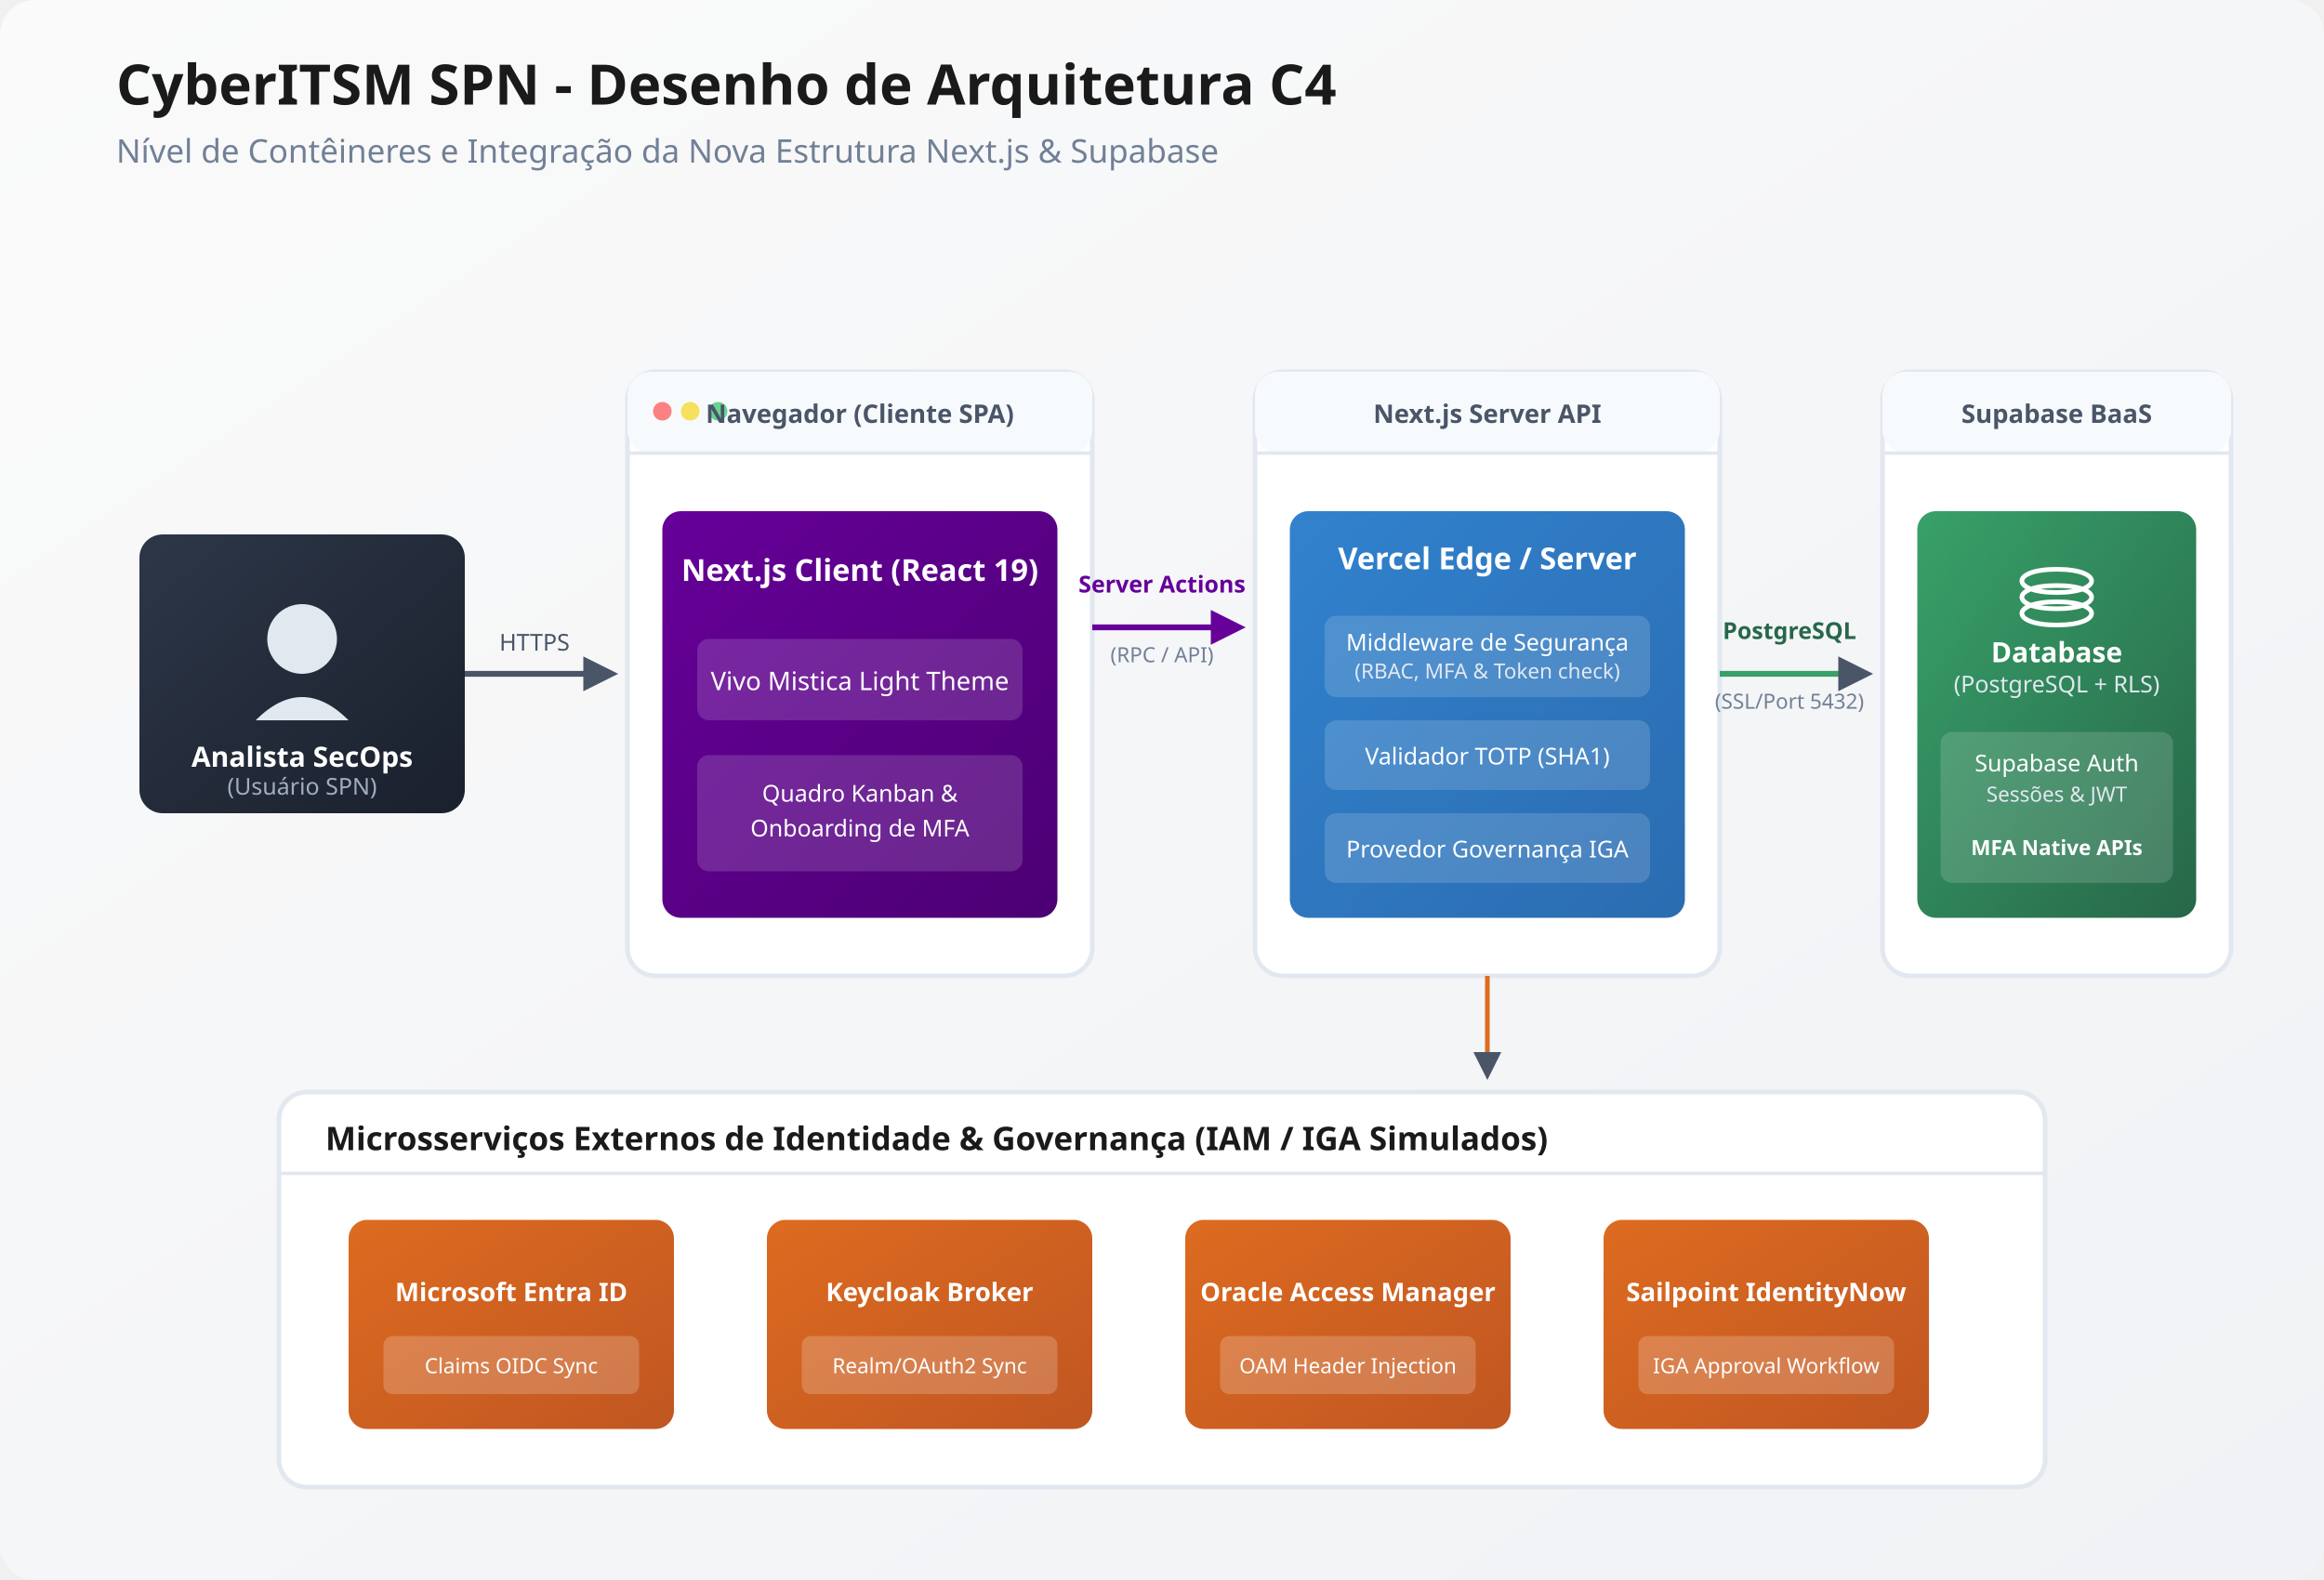
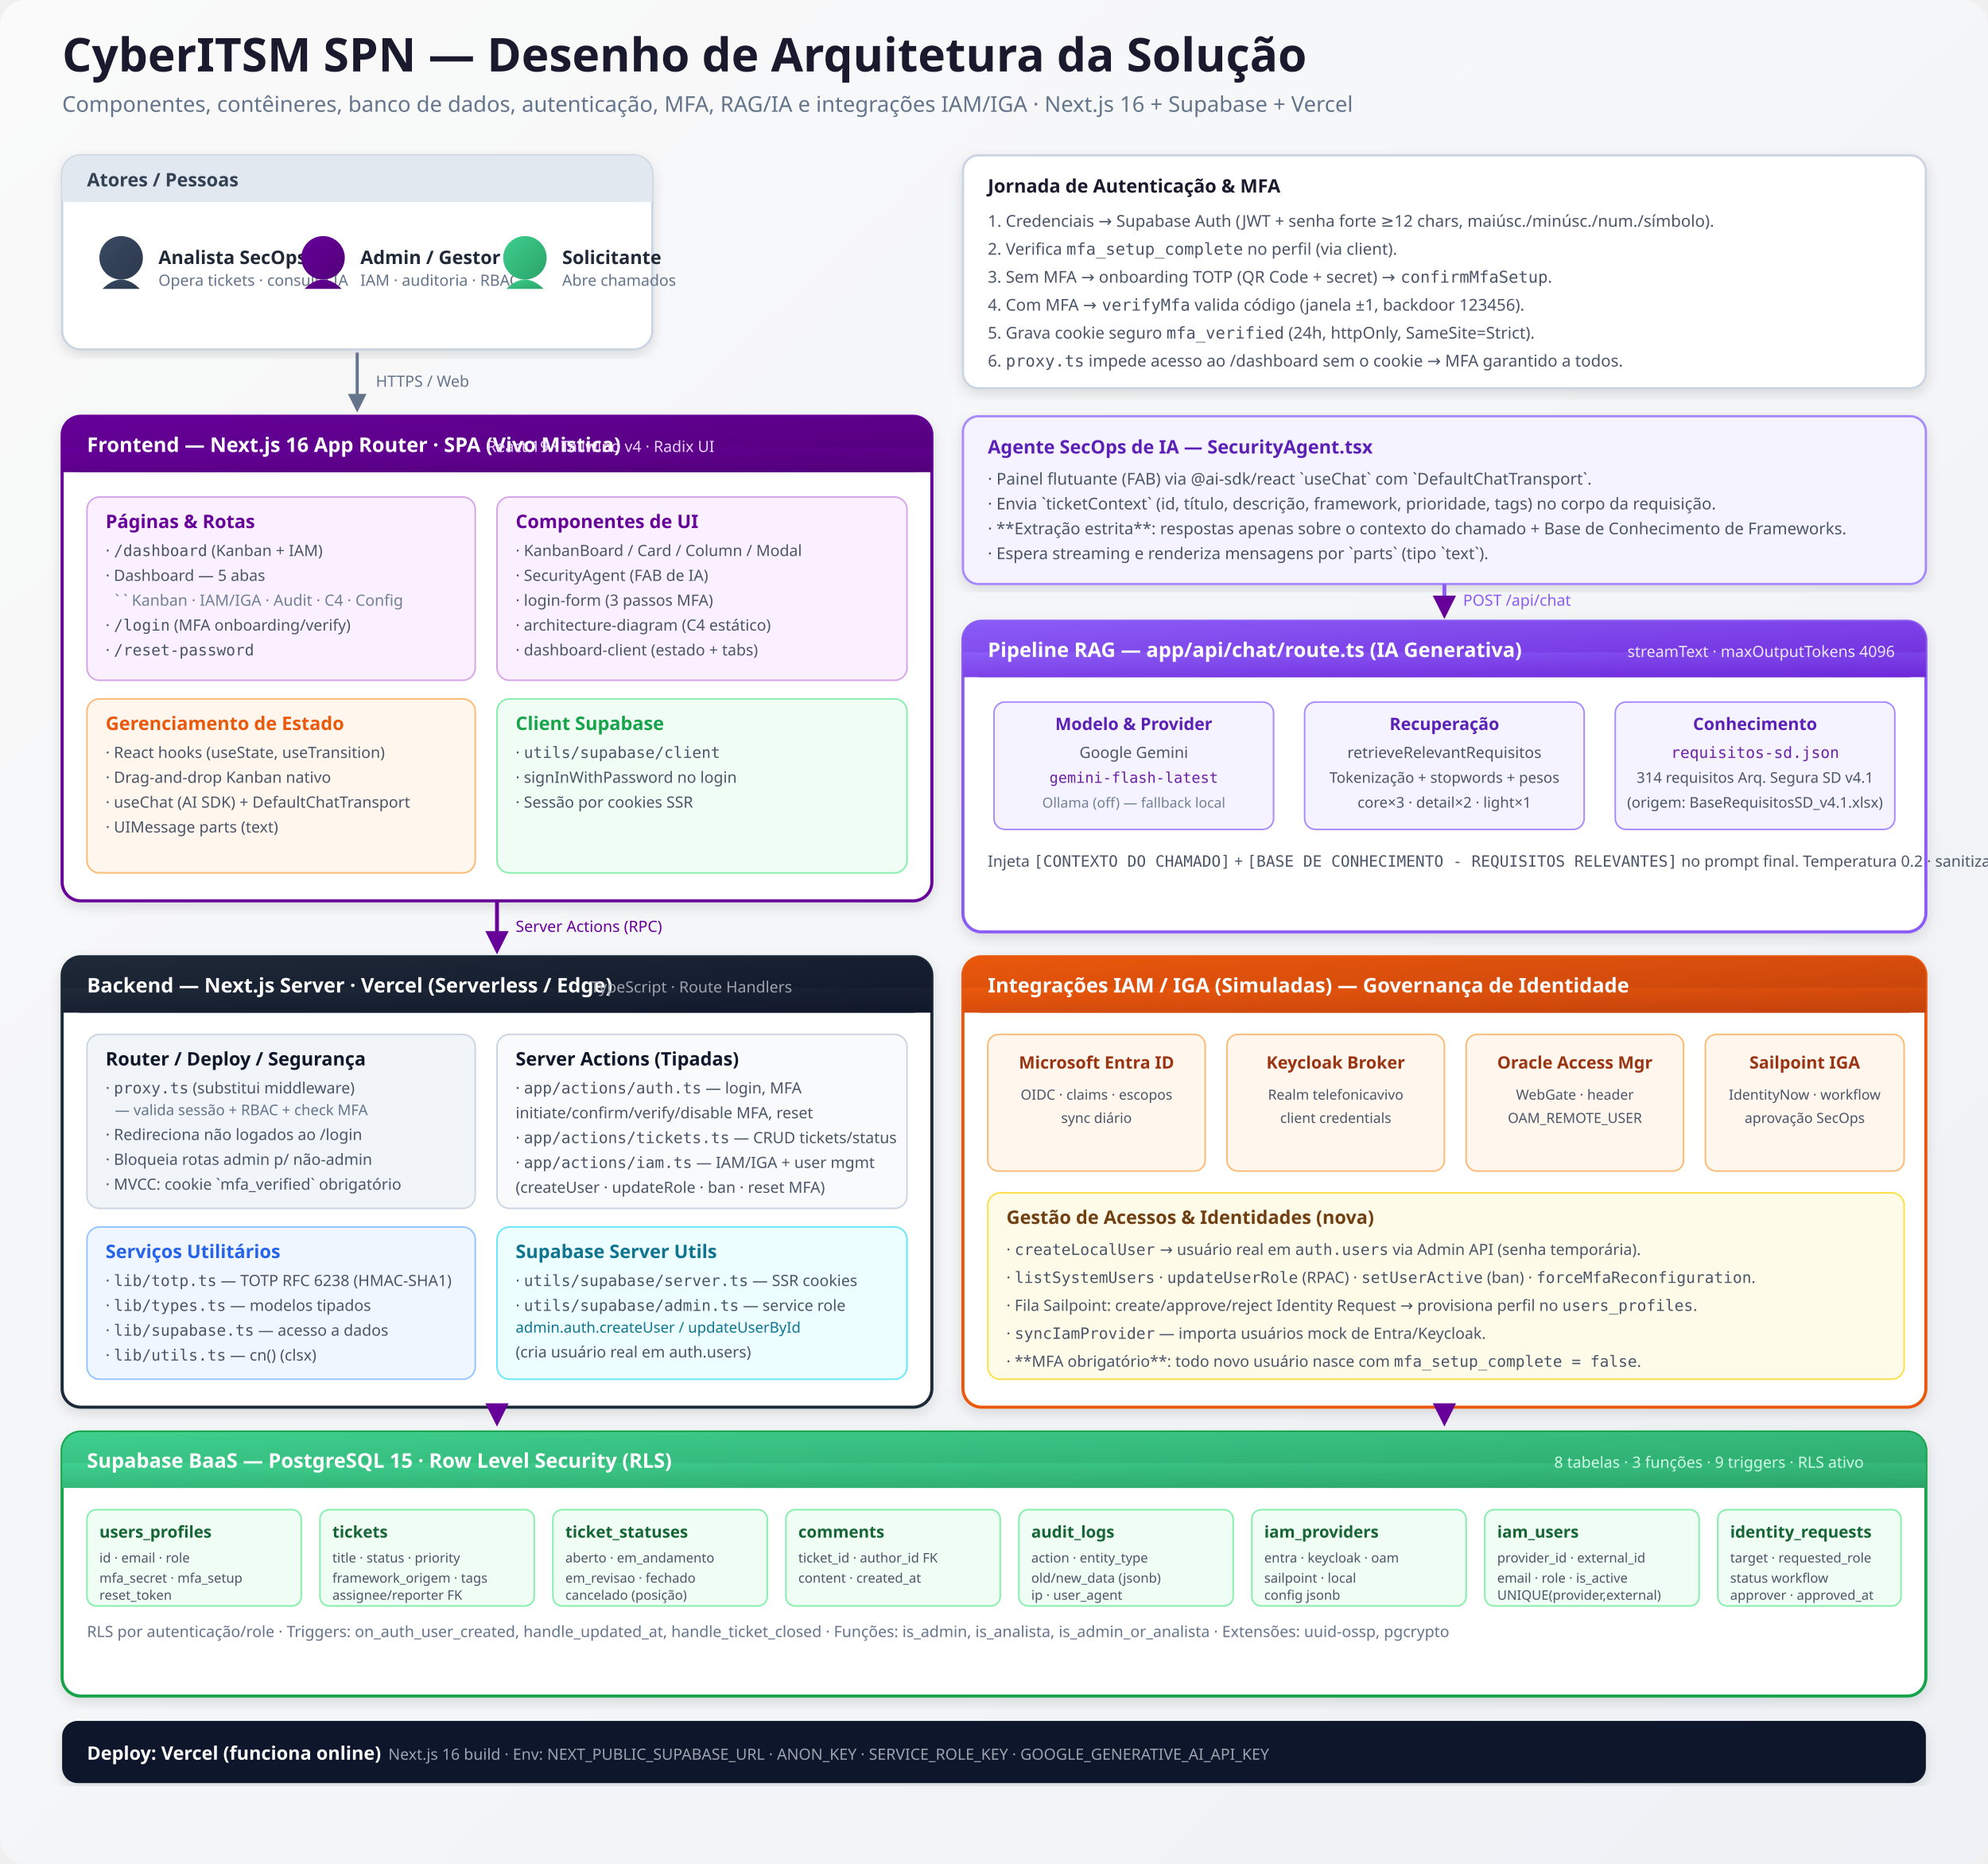
- <svg xmlns="http://www.w3.org/2000/svg" viewBox="0 0 1000 680" width="100%" height="100%">
+ <svg xmlns="http://www.w3.org/2000/svg" viewBox="0 0 1280 1200" width="100%" height="100%">
  <defs>
-     <linearGradient id="bg-grad" x1="0%" y1="0%" x2="100%" y2="100%">
+     <linearGradient id="bg" x1="0%" y1="0%" x2="100%" y2="100%">
      <stop offset="0%" stop-color="#fafafa" />
-       <stop offset="100%" stop-color="#f0f2f5" />
-     </linearGradient>
-     <linearGradient id="user-grad" x1="0%" y1="0%" x2="100%" y2="100%">
-       <stop offset="0%" stop-color="#2d3748" />
-       <stop offset="100%" stop-color="#1a202c" />
-     </linearGradient>
-     <linearGradient id="mistica-grad" x1="0%" y1="0%" x2="100%" y2="100%">
+       <stop offset="100%" stop-color="#eef1f5" />
+     </linearGradient>
+     <linearGradient id="gUser" x1="0%" y1="0%" x2="100%" y2="100%">
+       <stop offset="0%" stop-color="#3a4a63" />
+       <stop offset="100%" stop-color="#2c384c" />
+     </linearGradient>
+     <linearGradient id="gMistica" x1="0%" y1="0%" x2="100%" y2="100%">
      <stop offset="0%" stop-color="#660099" />
-       <stop offset="100%" stop-color="#4c0073" />
-     </linearGradient>
-     <linearGradient id="vercel-grad" x1="0%" y1="0%" x2="100%" y2="100%">
-       <stop offset="0%" stop-color="#3182ce" />
-       <stop offset="100%" stop-color="#2b6cb0" />
-     </linearGradient>
-     <linearGradient id="supabase-grad" x1="0%" y1="0%" x2="100%" y2="100%">
-       <stop offset="0%" stop-color="#38a169" />
-       <stop offset="100%" stop-color="#276749" />
-     </linearGradient>
-     <linearGradient id="iam-grad" x1="0%" y1="0%" x2="100%" y2="100%">
-       <stop offset="0%" stop-color="#dd6b20" />
-       <stop offset="100%" stop-color="#c05621" />
-     </linearGradient>
-     <marker id="arrow" viewBox="0 0 10 10" refX="6" refY="5" markerWidth="6" markerHeight="6" orient="auto-start-reverse">
-       <path d="M 0 0 L 10 5 L 0 10 z" fill="#4a5568" />
+       <stop offset="100%" stop-color="#52007a" />
+     </linearGradient>
+     <linearGradient id="gVercel" x1="0%" y1="0%" x2="100%" y2="100%">
+       <stop offset="0%" stop-color="#1f2937" />
+       <stop offset="100%" stop-color="#0f172a" />
+     </linearGradient>
+     <linearGradient id="gGemini" x1="0%" y1="0%" x2="100%" y2="100%">
+       <stop offset="0%" stop-color="#8b5cf6" />
+       <stop offset="100%" stop-color="#6d28d9" />
+     </linearGradient>
+     <linearGradient id="gSupabase" x1="0%" y1="0%" x2="100%" y2="100%">
+       <stop offset="0%" stop-color="#3ecf8e" />
+       <stop offset="100%" stop-color="#2ba368" />
+     </linearGradient>
+     <linearGradient id="gIam" x1="0%" y1="0%" x2="100%" y2="100%">
+       <stop offset="0%" stop-color="#ea580c" />
+       <stop offset="100%" stop-color="#c2410c" />
+     </linearGradient>
+     <marker id="arrow" viewBox="0 0 10 10" refX="7" refY="5" markerWidth="6" markerHeight="6" orient="auto">
+       <path d="M 0 0 L 10 5 L 0 10 z" fill="#64748b" />
    </marker>
-     <marker id="arrow-primary" viewBox="0 0 10 10" refX="6" refY="5" markerWidth="6" markerHeight="6" orient="auto-start-reverse">
+     <marker id="arrowPri" viewBox="0 0 10 10" refX="7" refY="5" markerWidth="6" markerHeight="6" orient="auto">
      <path d="M 0 0 L 10 5 L 0 10 z" fill="#660099" />
    </marker>
+     <filter id="shadow" x="-5%" y="-5%" width="110%" height="110%">
+       <feDropShadow dx="0" dy="3" stdDeviation="4" flood-color="#000" flood-opacity="0.12" />
+     </filter>
  </defs>
-   <rect width="1000" height="680" fill="url(#bg-grad)" rx="15" />
-   <text x="50" y="45" font-family="'Outfit', 'Segoe UI', sans-serif" font-size="24" font-weight="bold" fill="#1a1a1a">
-     CyberITSM SPN - Desenho de Arquitetura C4
-   </text>
-   <text x="50" y="70" font-family="'Outfit', 'Segoe UI', sans-serif" font-size="14" fill="#718096">
-     Nível de Contêineres e Integração da Nova Estrutura Next.js &amp; Supabase
-   </text>
-   <g transform="translate(60, 230)">
-     <rect width="140" height="120" rx="10" fill="url(#user-grad)" shadow="0 4px 6px rgba(0,0,0,0.1)" />
-     <circle cx="70" cy="45" r="15" fill="#e2e8f0" />
-     <path d="M 50 80 Q 70 60 90 80 Z" fill="#e2e8f0" />
-     <text x="70" y="100" font-family="'Outfit', 'Segoe UI', sans-serif" font-size="12" font-weight="bold" fill="#ffffff" text-anchor="middle">
-       Analista SecOps
+   <rect width="1280" height="1200" fill="url(#bg)" rx="16" />
+   <text x="40" y="46" font-family="'Outfit','Segoe UI',sans-serif" font-size="30" font-weight="bold" fill="#1a1a2e">CyberITSM SPN — Desenho de Arquitetura da Solução</text>
+   <text x="40" y="72" font-family="'Outfit','Segoe UI',sans-serif" font-size="14" fill="#64748b">Componentes, contêineres, banco de dados, autenticação, MFA, RAG/IA e integrações IAM/IGA · Next.js 16 + Supabase + Vercel</text>
+   <g transform="translate(40,100)">
+     <rect width="380" height="125" rx="12" fill="#ffffff" stroke="#cbd5e1" stroke-width="1.5" filter="url(#shadow)" />
+     <rect x="0" y="0" width="380" height="30" rx="12" fill="#e2e8f0" />
+     <rect x="0" y="18" width="380" height="12" fill="#e2e8f0" />
+     <text x="16" y="20" font-family="'Outfit',sans-serif" font-size="12" font-weight="bold" fill="#334155">Atores / Pessoas</text>
+     <g transform="translate(20,48)">
+       <circle cx="18" cy="18" r="14" fill="url(#gUser)" />
+       <path d="M 6 38 Q 18 26 30 38 Z" fill="url(#gUser)" />
+       <text x="42" y="22" font-family="'Outfit',sans-serif" font-size="12" font-weight="bold" fill="#1f2937">Analista SecOps</text>
+       <text x="42" y="36" font-family="'Outfit',sans-serif" font-size="10" fill="#64748b">Opera tickets · consulta IA</text>
+     </g>
+     <g transform="translate(150,48)">
+       <circle cx="18" cy="18" r="14" fill="url(#gMistica)" />
+       <path d="M 6 38 Q 18 26 30 38 Z" fill="url(#gMistica)" />
+       <text x="42" y="22" font-family="'Outfit',sans-serif" font-size="12" font-weight="bold" fill="#1f2937">Admin / Gestor</text>
+       <text x="42" y="36" font-family="'Outfit',sans-serif" font-size="10" fill="#64748b">IAM · auditoria · RBAC</text>
+     </g>
+     <g transform="translate(280,48)">
+       <circle cx="18" cy="18" r="14" fill="url(#gSupabase)" />
+       <path d="M 6 38 Q 18 26 30 38 Z" fill="url(#gSupabase)" />
+       <text x="42" y="22" font-family="'Outfit',sans-serif" font-size="12" font-weight="bold" fill="#1f2937">Solicitante</text>
+       <text x="42" y="36" font-family="'Outfit',sans-serif" font-size="10" fill="#64748b">Abre chamados</text>
+     </g>
+   </g>
+   <line x1="230" y1="227" x2="230" y2="262" stroke="#64748b" stroke-width="2" marker-end="url(#arrow)" />
+   <text x="242" y="249" font-family="'Outfit',sans-serif" font-size="10" fill="#64748b">HTTPS / Web</text>
+   <g transform="translate(40,268)">
+     <rect width="560" height="312" rx="12" fill="#ffffff" stroke="#660099" stroke-width="2" filter="url(#shadow)" />
+     <rect width="560" height="36" rx="12" fill="url(#gMistica)" />
+     <rect y="20" width="560" height="16" fill="url(#gMistica)" />
+     <text x="16" y="23" font-family="'Outfit',sans-serif" font-size="13" font-weight="bold" fill="#ffffff">Frontend — Next.js 16 App Router · SPA (Vivo Mistica)</text>
+     <text x="420" y="23" font-family="'Outfit',sans-serif" font-size="10" fill="#e9d5ff" text-anchor="end">React 19 · Tailwind v4 · Radix UI</text>
+     <g transform="translate(16,52)">
+       <rect width="250" height="118" rx="8" fill="#fbf0ff" stroke="#d6a5e8" />
+       <text x="12" y="20" font-family="'Outfit',sans-serif" font-size="12" font-weight="bold" fill="#660099">Páginas &amp; Rotas</text>
+       <text x="12" y="38" font-family="'Outfit',sans-serif" font-size="10" fill="#4a5568">· <tspan font-family="Consolas,monospace">/dashboard</tspan> (Kanban + IAM)</text>
+       <text x="12" y="54" font-family="'Outfit',sans-serif" font-size="10" fill="#4a5568">· Dashboard — 5 abas</text>
+       <text x="18" y="70" font-family="'Outfit',sans-serif" font-size="10" fill="#718096">` ` Kanban · IAM/IGA · Audit · C4 · Config</text>
+       <text x="12" y="86" font-family="'Outfit',sans-serif" font-size="10" fill="#4a5568">· <tspan font-family="Consolas,monospace">/login</tspan> (MFA onboarding/verify)</text>
+       <text x="12" y="102" font-family="'Outfit',sans-serif" font-size="10" fill="#4a5568">· <tspan font-family="Consolas,monospace">/reset-password</tspan>
+       </text>
+     </g>
+     <g transform="translate(280,52)">
+       <rect width="264" height="118" rx="8" fill="#fbf0ff" stroke="#d6a5e8" />
+       <text x="12" y="20" font-family="'Outfit',sans-serif" font-size="12" font-weight="bold" fill="#660099">Componentes de UI</text>
+       <text x="12" y="38" font-family="'Outfit',sans-serif" font-size="10" fill="#4a5568">· KanbanBoard / Card / Column / Modal</text>
+       <text x="12" y="54" font-family="'Outfit',sans-serif" font-size="10" fill="#4a5568">· SecurityAgent (FAB de IA)</text>
+       <text x="12" y="70" font-family="'Outfit',sans-serif" font-size="10" fill="#4a5568">· login-form (3 passos MFA)</text>
+       <text x="12" y="86" font-family="'Outfit',sans-serif" font-size="10" fill="#4a5568">· architecture-diagram (C4 estático)</text>
+       <text x="12" y="102" font-family="'Outfit',sans-serif" font-size="10" fill="#4a5568">· dashboard-client (estado + tabs)</text>
+     </g>
+     <g transform="translate(16,182)">
+       <rect width="250" height="112" rx="8" fill="#fff7ed" stroke="#fdba74" />
+       <text x="12" y="20" font-family="'Outfit',sans-serif" font-size="12" font-weight="bold" fill="#ea580c">Gerenciamento de Estado</text>
+       <text x="12" y="38" font-family="'Outfit',sans-serif" font-size="10" fill="#4a5568">· React hooks (useState, useTransition)</text>
+       <text x="12" y="54" font-family="'Outfit',sans-serif" font-size="10" fill="#4a5568">· Drag-and-drop Kanban nativo</text>
+       <text x="12" y="70" font-family="'Outfit',sans-serif" font-size="10" fill="#4a5568">· useChat (AI SDK) + DefaultChatTransport</text>
+       <text x="12" y="86" font-family="'Outfit',sans-serif" font-size="10" fill="#4a5568">· UIMessage parts (text)</text>
+     </g>
+     <g transform="translate(280,182)">
+       <rect width="264" height="112" rx="8" fill="#f0fdf4" stroke="#86efac" />
+       <text x="12" y="20" font-family="'Outfit',sans-serif" font-size="12" font-weight="bold" fill="#16a34a">Client Supabase</text>
+       <text x="12" y="38" font-family="'Outfit',sans-serif" font-size="10" fill="#4a5568">· <tspan font-family="Consolas,monospace">utils/supabase/client</tspan>
+       </text>
+       <text x="12" y="54" font-family="'Outfit',sans-serif" font-size="10" fill="#4a5568">· signInWithPassword no login</text>
+       <text x="12" y="70" font-family="'Outfit',sans-serif" font-size="10" fill="#4a5568">· Sessão por cookies SSR</text>
+     </g>
+   </g>
+   <g transform="translate(620,100)">
+     <rect width="620" height="150" rx="10" fill="#ffffff" stroke="#cbd5e1" stroke-width="1.5" filter="url(#shadow)" />
+     <text x="16" y="24" font-family="'Outfit',sans-serif" font-size="12" font-weight="bold" fill="#1a1a2e">Jornada de Autenticação &amp; MFA</text>
+     <text x="16" y="46" font-family="'Outfit',sans-serif" font-size="10.5" fill="#4a5568">1. Credenciais → Supabase Auth (JWT + senha forte ≥12 chars, maiúsc./minúsc./num./símbolo).</text>
+     <text x="16" y="64" font-family="'Outfit',sans-serif" font-size="10.5" fill="#4a5568">2. Verifica <tspan font-family="Consolas,monospace">mfa_setup_complete</tspan> no perfil (via client).</text>
+     <text x="16" y="82" font-family="'Outfit',sans-serif" font-size="10.5" fill="#4a5568">3. Sem MFA → onboarding TOTP (QR Code + secret) → <tspan font-family="Consolas,monospace">confirmMfaSetup</tspan>.</text>
+     <text x="16" y="100" font-family="'Outfit',sans-serif" font-size="10.5" fill="#4a5568">4. Com MFA → <tspan font-family="Consolas,monospace">verifyMfa</tspan> valida código (janela ±1, backdoor 123456).</text>
+     <text x="16" y="118" font-family="'Outfit',sans-serif" font-size="10.5" fill="#4a5568">5. Grava cookie seguro <tspan font-family="Consolas,monospace">mfa_verified</tspan> (24h, httpOnly, SameSite=Strict).</text>
+     <text x="16" y="136" font-family="'Outfit',sans-serif" font-size="10.5" fill="#4a5568">6. <tspan font-family="Consolas,monospace">proxy.ts</tspan> impede acesso ao /dashboard sem o cookie → MFA garantido a todos.</text>
+   </g>
+   <g transform="translate(620,268)">
+     <rect width="620" height="108" rx="10" fill="#f5f3ff" stroke="#a78bfa" stroke-width="1.5" filter="url(#shadow)" />
+     <text x="16" y="24" font-family="'Outfit',sans-serif" font-size="12" font-weight="bold" fill="#5b21b6">Agente SecOps de IA — SecurityAgent.tsx</text>
+     <text x="16" y="44" font-family="'Outfit',sans-serif" font-size="10.5" fill="#4a5568">· Painel flutuante (FAB) via @ai-sdk/react `useChat` com `DefaultChatTransport`.</text>
+     <text x="16" y="60" font-family="'Outfit',sans-serif" font-size="10.5" fill="#4a5568">· Envia `ticketContext` (id, título, descrição, framework, prioridade, tags) no corpo da requisição.</text>
+     <text x="16" y="76" font-family="'Outfit',sans-serif" font-size="10.5" fill="#4a5568">· **Extração estrita**: respostas apenas sobre o contexto do chamado + Base de Conhecimento de Frameworks.</text>
+     <text x="16" y="92" font-family="'Outfit',sans-serif" font-size="10.5" fill="#4a5568">· Espera streaming e renderiza mensagens por `parts` (tipo `text`).</text>
+   </g>
+   <line x1="930" y1="376" x2="930" y2="394" stroke="#8b5cf6" stroke-width="2.5" marker-end="url(#arrowPri)" />
+   <text x="942" y="390" font-family="'Outfit',sans-serif" font-size="10" fill="#8b5cf6">POST /api/chat</text>
+   <g transform="translate(620,400)">
+     <rect width="620" height="200" rx="12" fill="#ffffff" stroke="#8b5cf6" stroke-width="2" filter="url(#shadow)" />
+     <rect width="620" height="36" rx="12" fill="url(#gGemini)" />
+     <rect y="20" width="620" height="16" fill="url(#gGemini)" />
+     <text x="16" y="23" font-family="'Outfit',sans-serif" font-size="13" font-weight="bold" fill="#ffffff">Pipeline RAG — app/api/chat/route.ts (IA Generativa)</text>
+     <text x="600" y="23" font-family="'Outfit',sans-serif" font-size="10" fill="#ede9fe" text-anchor="end">streamText · maxOutputTokens 4096</text>
+     <g transform="translate(20,52)">
+       <rect width="180" height="82" rx="7" fill="#f5f3ff" stroke="#a78bfa" />
+       <text x="90" y="18" font-family="'Outfit',sans-serif" font-size="11" font-weight="bold" fill="#5b21b6" text-anchor="middle">Modelo &amp; Provider</text>
+       <text x="90" y="36" font-family="'Outfit',sans-serif" font-size="10" fill="#4a5568" text-anchor="middle">Google Gemini</text>
+       <text x="90" y="52" font-family="Consolas,monospace" font-size="9.5" fill="#6b21a8" text-anchor="middle">gemini-flash-latest</text>
+       <text x="90" y="68" font-family="'Outfit',sans-serif" font-size="9" fill="#718096" text-anchor="middle">Ollama (off) — fallback local</text>
+     </g>
+     <g transform="translate(220,52)">
+       <rect width="180" height="82" rx="7" fill="#f5f3ff" stroke="#a78bfa" />
+       <text x="90" y="18" font-family="'Outfit',sans-serif" font-size="11" font-weight="bold" fill="#5b21b6" text-anchor="middle">Recuperação</text>
+       <text x="90" y="36" font-family="'Outfit',sans-serif" font-size="10" fill="#4a5568" text-anchor="middle">retrieveRelevantRequisitos</text>
+       <text x="90" y="52" font-family="'Outfit',sans-serif" font-size="9.5" fill="#4a5568" text-anchor="middle">Tokenização + stopwords + pesos</text>
+       <text x="90" y="68" font-family="'Outfit',sans-serif" font-size="9.5" fill="#4a5568" text-anchor="middle">core×3 · detail×2 · light×1</text>
+     </g>
+     <g transform="translate(420,52)">
+       <rect width="180" height="82" rx="7" fill="#f5f3ff" stroke="#a78bfa" />
+       <text x="90" y="18" font-family="'Outfit',sans-serif" font-size="11" font-weight="bold" fill="#5b21b6" text-anchor="middle">Conhecimento</text>
+       <text x="90" y="36" font-family="Consolas,monospace" font-size="10" fill="#6b21a8" text-anchor="middle">requisitos-sd.json</text>
+       <text x="90" y="52" font-family="'Outfit',sans-serif" font-size="9.5" fill="#4a5568" text-anchor="middle">314 requisitos Arq. Segura SD v4.1</text>
+       <text x="90" y="68" font-family="'Outfit',sans-serif" font-size="9.5" fill="#4a5568" text-anchor="middle">(origem: BaseRequisitosSD_v4.1.xlsx)</text>
+     </g>
+     <text x="16" y="158" font-family="'Outfit',sans-serif" font-size="10" fill="#4a5568">
+     Injeta <tspan font-family="Consolas,monospace">[CONTEXTO DO CHAMADO]</tspan> + <tspan font-family="Consolas,monospace">[BASE DE CONHECIMENTO - REQUISITOS RELEVANTES]</tspan> no prompt final.
+     Temperatura 0.2 · sanitização anti-prompt-injection (sanitizeText) · cita ID do requisito (VIVO.SEGURA.*).
    </text>
-     <text x="70" y="112" font-family="'Outfit', 'Segoe UI', sans-serif" font-size="10" fill="#a0aec0" text-anchor="middle">
-       (Usuário SPN)
+   </g>
+   <line x1="320" y1="580" x2="320" y2="610" stroke="#660099" stroke-width="2.5" marker-end="url(#arrowPri)" />
+   <text x="332" y="600" font-family="'Outfit',sans-serif" font-size="10" fill="#660099">Server Actions (RPC)</text>
+   <g transform="translate(40,616)">
+     <rect width="560" height="290" rx="12" fill="#ffffff" stroke="#1f2937" stroke-width="2" filter="url(#shadow)" />
+     <rect width="560" height="36" rx="12" fill="url(#gVercel)" />
+     <rect y="20" width="560" height="16" fill="url(#gVercel)" />
+     <text x="16" y="23" font-family="'Outfit',sans-serif" font-size="13" font-weight="bold" fill="#ffffff">Backend — Next.js Server · Vercel (Serverless / Edge)</text>
+     <text x="470" y="23" font-family="'Outfit',sans-serif" font-size="10" fill="#9ca3af" text-anchor="end">TypeScript · Route Handlers</text>
+     <g transform="translate(16,50)">
+       <rect width="250" height="112" rx="8" fill="#f1f5f9" stroke="#cbd5e1" />
+       <text x="12" y="20" font-family="'Outfit',sans-serif" font-size="12" font-weight="bold" fill="#0f172a">Router / Deploy / Segurança</text>
+       <text x="12" y="38" font-family="'Outfit',sans-serif" font-size="10" fill="#4a5568">· <tspan font-family="Consolas,monospace">proxy.ts</tspan> (substitui middleware)</text>
+       <text x="18" y="52" font-family="'Outfit',sans-serif" font-size="9.5" fill="#64748b">— valida sessão + RBAC + check MFA</text>
+       <text x="12" y="68" font-family="'Outfit',sans-serif" font-size="10" fill="#4a5568">· Redireciona não logados ao /login</text>
+       <text x="12" y="84" font-family="'Outfit',sans-serif" font-size="10" fill="#4a5568">· Bloqueia rotas admin p/ não-admin</text>
+       <text x="12" y="100" font-family="'Outfit',sans-serif" font-size="10" fill="#4a5568">· MVCC: cookie `mfa_verified` obrigatório</text>
+     </g>
+     <g transform="translate(280,50)">
+       <rect width="264" height="112" rx="8" fill="#f8fafc" stroke="#cbd5e1" />
+       <text x="12" y="20" font-family="'Outfit',sans-serif" font-size="12" font-weight="bold" fill="#0f172a">Server Actions (Tipadas)</text>
+       <text x="12" y="38" font-family="'Outfit',sans-serif" font-size="10" fill="#4a5568">· <tspan font-family="Consolas,monospace">app/actions/auth.ts</tspan> — login, MFA</text>
+       <text x="12" y="54" font-family="'Outfit',sans-serif" font-size="10" fill="#4a5568">  initiate/confirm/verify/disable MFA, reset</text>
+       <text x="12" y="70" font-family="'Outfit',sans-serif" font-size="10" fill="#4a5568">· <tspan font-family="Consolas,monospace">app/actions/tickets.ts</tspan> — CRUD tickets/status</text>
+       <text x="12" y="86" font-family="'Outfit',sans-serif" font-size="10" fill="#4a5568">· <tspan font-family="Consolas,monospace">app/actions/iam.ts</tspan> — IAM/IGA + user mgmt</text>
+       <text x="12" y="102" font-family="'Outfit',sans-serif" font-size="10" fill="#4a5568">  (createUser · updateRole · ban · reset MFA)</text>
+     </g>
+     <g transform="translate(16,174)">
+       <rect width="250" height="98" rx="8" fill="#eff6ff" stroke="#93c5fd" />
+       <text x="12" y="20" font-family="'Outfit',sans-serif" font-size="12" font-weight="bold" fill="#2563eb">Serviços Utilitários</text>
+       <text x="12" y="38" font-family="'Outfit',sans-serif" font-size="10" fill="#4a5568">· <tspan font-family="Consolas,monospace">lib/totp.ts</tspan> — TOTP RFC 6238 (HMAC-SHA1)</text>
+       <text x="12" y="54" font-family="'Outfit',sans-serif" font-size="10" fill="#4a5568">· <tspan font-family="Consolas,monospace">lib/types.ts</tspan> — modelos tipados</text>
+       <text x="12" y="70" font-family="'Outfit',sans-serif" font-size="10" fill="#4a5568">· <tspan font-family="Consolas,monospace">lib/supabase.ts</tspan> — acesso a dados</text>
+       <text x="12" y="86" font-family="'Outfit',sans-serif" font-size="10" fill="#4a5568">· <tspan font-family="Consolas,monospace">lib/utils.ts</tspan> — cn() (clsx)</text>
+     </g>
+     <g transform="translate(280,174)">
+       <rect width="264" height="98" rx="8" fill="#ecfeff" stroke="#67e8f9" />
+       <text x="12" y="20" font-family="'Outfit',sans-serif" font-size="12" font-weight="bold" fill="#0e7490">Supabase Server Utils</text>
+       <text x="12" y="38" font-family="'Outfit',sans-serif" font-size="10" fill="#4a5568">· <tspan font-family="Consolas,monospace">utils/supabase/server.ts</tspan> — SSR cookies</text>
+       <text x="12" y="54" font-family="'Outfit',sans-serif" font-size="10" fill="#4a5568">· <tspan font-family="Consolas,monospace">utils/supabase/admin.ts</tspan> — service role</text>
+       <text x="12" y="68" font-family="'Outfit',sans-serif" font-size="9.5" fill="#0e7490">  admin.auth.createUser / updateUserById</text>
+       <text x="12" y="84" font-family="'Outfit',sans-serif" font-size="10" fill="#4a5568">  (cria usuário real em auth.users)</text>
+     </g>
+   </g>
+   <g transform="translate(620,616)">
+     <rect width="620" height="290" rx="12" fill="#ffffff" stroke="#ea580c" stroke-width="2" filter="url(#shadow)" />
+     <rect width="620" height="36" rx="12" fill="url(#gIam)" />
+     <rect y="20" width="620" height="16" fill="url(#gIam)" />
+     <text x="16" y="23" font-family="'Outfit',sans-serif" font-size="13" font-weight="bold" fill="#ffffff">Integrações IAM / IGA (Simuladas) — Governança de Identidade</text>
+     <g transform="translate(16,50)">
+       <rect width="140" height="88" rx="7" fill="#fff7ed" stroke="#fdba74" />
+       <text x="70" y="22" font-family="'Outfit',sans-serif" font-size="11" font-weight="bold" fill="#9a3412" text-anchor="middle">Microsoft Entra ID</text>
+       <text x="70" y="42" font-family="'Outfit',sans-serif" font-size="9" fill="#4a5568" text-anchor="middle">OIDC · claims · escopos</text>
+       <text x="70" y="57" font-family="'Outfit',sans-serif" font-size="9" fill="#4a5568" text-anchor="middle">sync diário</text>
+     </g>
+     <g transform="translate(170,50)">
+       <rect width="140" height="88" rx="7" fill="#fff7ed" stroke="#fdba74" />
+       <text x="70" y="22" font-family="'Outfit',sans-serif" font-size="11" font-weight="bold" fill="#9a3412" text-anchor="middle">Keycloak Broker</text>
+       <text x="70" y="42" font-family="'Outfit',sans-serif" font-size="9" fill="#4a5568" text-anchor="middle">Realm telefonicavivo</text>
+       <text x="70" y="57" font-family="'Outfit',sans-serif" font-size="9" fill="#4a5568" text-anchor="middle">client credentials</text>
+     </g>
+     <g transform="translate(324,50)">
+       <rect width="140" height="88" rx="7" fill="#fff7ed" stroke="#fdba74" />
+       <text x="70" y="22" font-family="'Outfit',sans-serif" font-size="11" font-weight="bold" fill="#9a3412" text-anchor="middle">Oracle Access Mgr</text>
+       <text x="70" y="42" font-family="'Outfit',sans-serif" font-size="9" fill="#4a5568" text-anchor="middle">WebGate · header</text>
+       <text x="70" y="57" font-family="'Outfit',sans-serif" font-size="9" fill="#4a5568" text-anchor="middle">OAM_REMOTE_USER</text>
+     </g>
+     <g transform="translate(478,50)">
+       <rect width="128" height="88" rx="7" fill="#fff7ed" stroke="#fdba74" />
+       <text x="64" y="22" font-family="'Outfit',sans-serif" font-size="11" font-weight="bold" fill="#9a3412" text-anchor="middle">Sailpoint IGA</text>
+       <text x="64" y="42" font-family="'Outfit',sans-serif" font-size="9" fill="#4a5568" text-anchor="middle">IdentityNow · workflow</text>
+       <text x="64" y="57" font-family="'Outfit',sans-serif" font-size="9" fill="#4a5568" text-anchor="middle">aprovação SecOps</text>
+     </g>
+     <g transform="translate(16,152)">
+       <rect width="590" height="120" rx="8" fill="#fefce8" stroke="#fde047" />
+       <text x="12" y="20" font-family="'Outfit',sans-serif" font-size="12" font-weight="bold" fill="#713f12">Gestão de Acessos &amp; Identidades (nova)</text>
+       <text x="12" y="40" font-family="'Outfit',sans-serif" font-size="10" fill="#4a5568">· <tspan font-family="Consolas,monospace">createLocalUser</tspan> → usuário real em <tspan font-family="Consolas,monospace">auth.users</tspan> via Admin API (senha temporária).</text>
+       <text x="12" y="58" font-family="'Outfit',sans-serif" font-size="10" fill="#4a5568">· <tspan font-family="Consolas,monospace">listSystemUsers</tspan> · <tspan font-family="Consolas,monospace">updateUserRole</tspan> (RPAC) · <tspan font-family="Consolas,monospace">setUserActive</tspan> (ban) · <tspan font-family="Consolas,monospace">forceMfaReconfiguration</tspan>.</text>
+       <text x="12" y="76" font-family="'Outfit',sans-serif" font-size="10" fill="#4a5568">· Fila Sailpoint: create/approve/reject Identity Request → provisiona perfil no <tspan font-family="Consolas,monospace">users_profiles</tspan>.</text>
+       <text x="12" y="94" font-family="'Outfit',sans-serif" font-size="10" fill="#4a5568">· <tspan font-family="Consolas,monospace">syncIamProvider</tspan> — importa usuários mock de Entra/Keycloak.</text>
+       <text x="12" y="112" font-family="'Outfit',sans-serif" font-size="10" fill="#4a5568">· **MFA obrigatório**: todo novo usuário nasce com <tspan font-family="Consolas,monospace">mfa_setup_complete = false</tspan>.</text>
+     </g>
+   </g>
+   <line x1="320" y1="906" x2="320" y2="914" stroke="#660099" stroke-width="2.5" marker-end="url(#arrowPri)" />
+   <line x1="930" y1="906" x2="930" y2="914" stroke="#ea580c" stroke-width="2.5" marker-end="url(#arrowPri)" />
+   <g transform="translate(40,922)">
+     <rect width="1200" height="170" rx="12" fill="#ffffff" stroke="#16a34a" stroke-width="2" filter="url(#shadow)" />
+     <rect width="1200" height="36" rx="12" fill="url(#gSupabase)" />
+     <rect y="20" width="1200" height="16" fill="url(#gSupabase)" />
+     <text x="16" y="23" font-family="'Outfit',sans-serif" font-size="13" font-weight="bold" fill="#ffffff">Supabase BaaS — PostgreSQL 15 · Row Level Security (RLS)</text>
+     <text x="1160" y="23" font-family="'Outfit',sans-serif" font-size="10" fill="#d1fae5" text-anchor="end">8 tabelas · 3 funções · 9 triggers · RLS ativo</text>
+     <g transform="translate(16,50)">
+       <rect width="138" height="62" rx="6" fill="#f0fdf4" stroke="#86efac" />
+       <text x="8" y="18" font-family="'Outfit',sans-serif" font-size="10.5" font-weight="bold" fill="#166534">users_profiles</text>
+       <text x="8" y="34" font-family="'Outfit',sans-serif" font-size="8.5" fill="#4a5568">id · email · role</text>
+       <text x="8" y="47" font-family="'Outfit',sans-serif" font-size="8.5" fill="#4a5568">mfa_secret · mfa_setup</text>
+       <text x="8" y="58" font-family="'Outfit',sans-serif" font-size="8.5" fill="#4a5568">reset_token</text>
+     </g>
+     <g transform="translate(166,50)">
+       <rect width="138" height="62" rx="6" fill="#f0fdf4" stroke="#86efac" />
+       <text x="8" y="18" font-family="'Outfit',sans-serif" font-size="10.5" font-weight="bold" fill="#166534">tickets</text>
+       <text x="8" y="34" font-family="'Outfit',sans-serif" font-size="8.5" fill="#4a5568">title · status · priority</text>
+       <text x="8" y="47" font-family="'Outfit',sans-serif" font-size="8.5" fill="#4a5568">framework_origem · tags</text>
+       <text x="8" y="58" font-family="'Outfit',sans-serif" font-size="8.5" fill="#4a5568">assignee/reporter FK</text>
+     </g>
+     <g transform="translate(316,50)">
+       <rect width="138" height="62" rx="6" fill="#f0fdf4" stroke="#86efac" />
+       <text x="8" y="18" font-family="'Outfit',sans-serif" font-size="10.5" font-weight="bold" fill="#166534">ticket_statuses</text>
+       <text x="8" y="34" font-family="'Outfit',sans-serif" font-size="8.5" fill="#4a5568">aberto · em_andamento</text>
+       <text x="8" y="47" font-family="'Outfit',sans-serif" font-size="8.5" fill="#4a5568">em_revisao · fechado</text>
+       <text x="8" y="58" font-family="'Outfit',sans-serif" font-size="8.5" fill="#4a5568">cancelado (posição)</text>
+     </g>
+     <g transform="translate(466,50)">
+       <rect width="138" height="62" rx="6" fill="#f0fdf4" stroke="#86efac" />
+       <text x="8" y="18" font-family="'Outfit',sans-serif" font-size="10.5" font-weight="bold" fill="#166534">comments</text>
+       <text x="8" y="34" font-family="'Outfit',sans-serif" font-size="8.5" fill="#4a5568">ticket_id · author_id FK</text>
+       <text x="8" y="47" font-family="'Outfit',sans-serif" font-size="8.5" fill="#4a5568">content · created_at</text>
+     </g>
+     <g transform="translate(616,50)">
+       <rect width="138" height="62" rx="6" fill="#f0fdf4" stroke="#86efac" />
+       <text x="8" y="18" font-family="'Outfit',sans-serif" font-size="10.5" font-weight="bold" fill="#166534">audit_logs</text>
+       <text x="8" y="34" font-family="'Outfit',sans-serif" font-size="8.5" fill="#4a5568">action · entity_type</text>
+       <text x="8" y="47" font-family="'Outfit',sans-serif" font-size="8.5" fill="#4a5568">old/new_data (jsonb)</text>
+       <text x="8" y="58" font-family="'Outfit',sans-serif" font-size="8.5" fill="#4a5568">ip · user_agent</text>
+     </g>
+     <g transform="translate(766,50)">
+       <rect width="138" height="62" rx="6" fill="#f0fdf4" stroke="#86efac" />
+       <text x="8" y="18" font-family="'Outfit',sans-serif" font-size="10.5" font-weight="bold" fill="#166534">iam_providers</text>
+       <text x="8" y="34" font-family="'Outfit',sans-serif" font-size="8.5" fill="#4a5568">entra · keycloak · oam</text>
+       <text x="8" y="47" font-family="'Outfit',sans-serif" font-size="8.5" fill="#4a5568">sailpoint · local</text>
+       <text x="8" y="58" font-family="'Outfit',sans-serif" font-size="8.5" fill="#4a5568">config jsonb</text>
+     </g>
+     <g transform="translate(916,50)">
+       <rect width="138" height="62" rx="6" fill="#f0fdf4" stroke="#86efac" />
+       <text x="8" y="18" font-family="'Outfit',sans-serif" font-size="10.5" font-weight="bold" fill="#166534">iam_users</text>
+       <text x="8" y="34" font-family="'Outfit',sans-serif" font-size="8.5" fill="#4a5568">provider_id · external_id</text>
+       <text x="8" y="47" font-family="'Outfit',sans-serif" font-size="8.5" fill="#4a5568">email · role · is_active</text>
+       <text x="8" y="58" font-family="'Outfit',sans-serif" font-size="8.5" fill="#4a5568">UNIQUE(provider,external)</text>
+     </g>
+     <g transform="translate(1066,50)">
+       <rect width="118" height="62" rx="6" fill="#f0fdf4" stroke="#86efac" />
+       <text x="8" y="18" font-family="'Outfit',sans-serif" font-size="10.5" font-weight="bold" fill="#166534">identity_requests</text>
+       <text x="8" y="34" font-family="'Outfit',sans-serif" font-size="8.5" fill="#4a5568">target · requested_role</text>
+       <text x="8" y="47" font-family="'Outfit',sans-serif" font-size="8.5" fill="#4a5568">status workflow</text>
+       <text x="8" y="58" font-family="'Outfit',sans-serif" font-size="8.5" fill="#4a5568">approver · approved_at</text>
+     </g>
+     <text x="16" y="132" font-family="'Outfit',sans-serif" font-size="10" fill="#64748b">
+     RLS por autenticação/role · Triggers: on_auth_user_created, handle_updated_at, handle_ticket_closed · Funções: is_admin, is_analista, is_admin_or_analista · Extensões: uuid-ossp, pgcrypto
    </text>
  </g>
-   <path d="M 200 290 L 260 290" fill="none" stroke="#4a5568" stroke-width="2.5" marker-end="url(#arrow)" />
-   <text x="230" y="280" font-family="'Outfit', 'Segoe UI', sans-serif" font-size="10" fill="#4a5568" text-anchor="middle" font-weight="semibold">
-     HTTPS
-   </text>
-   <g transform="translate(270, 160)">
-     <rect width="200" height="260" rx="12" fill="#ffffff" stroke="#e2e8f0" stroke-width="2" />
-     <rect width="200" height="35" rx="10" fill="#f7fafc" />
-     <line x1="0" y1="35" x2="200" y2="35" stroke="#e2e8f0" stroke-width="1.5" />
-     <circle cx="15" cy="17" r="4" fill="#fc8181" />
-     <circle cx="27" cy="17" r="4" fill="#f6e05e" />
-     <circle cx="39" cy="17" r="4" fill="#68d391" />
-     <text x="100" y="22" font-family="'Outfit', 'Segoe UI', sans-serif" font-size="11" font-weight="bold" fill="#4a5568" text-anchor="middle">
-       Navegador (Cliente SPA)
-     </text>
-     <g transform="translate(15, 60)">
-       <rect width="170" height="175" rx="8" fill="url(#mistica-grad)" />
-       <text x="85" y="30" font-family="'Outfit', 'Segoe UI', sans-serif" font-size="13" font-weight="bold" fill="#ffffff" text-anchor="middle">
-         Next.js Client (React 19)
-       </text>
-       <rect x="15" y="55" width="140" height="35" rx="5" fill="#ffffff" fill-opacity="0.15" />
-       <text x="85" y="77" font-family="'Outfit', 'Segoe UI', sans-serif" font-size="11" fill="#ffffff" text-anchor="middle">
-         Vivo Mistica Light Theme
-       </text>
-       <rect x="15" y="105" width="140" height="50" rx="5" fill="#ffffff" fill-opacity="0.15" />
-       <text x="85" y="125" font-family="'Outfit', 'Segoe UI', sans-serif" font-size="10" fill="#ffffff" text-anchor="middle" font-weight="semibold">
-         Quadro Kanban &amp;
-       </text>
-       <text x="85" y="140" font-family="'Outfit', 'Segoe UI', sans-serif" font-size="10" fill="#ffffff" text-anchor="middle">
-         Onboarding de MFA
-       </text>
-     </g>
-   </g>
-   <path d="M 470 270 L 530 270" fill="none" stroke="#660099" stroke-width="2.5" marker-end="url(#arrow-primary)" />
-   <text x="500" y="255" font-family="'Outfit', 'Segoe UI', sans-serif" font-size="10" fill="#660099" text-anchor="middle" font-weight="bold">
-     Server Actions
-   </text>
-   <text x="500" y="285" font-family="'Outfit', 'Segoe UI', sans-serif" font-size="9" fill="#718096" text-anchor="middle">
-     (RPC / API)
-   </text>
-   <g transform="translate(540, 160)">
-     <rect width="200" height="260" rx="12" fill="#ffffff" stroke="#e2e8f0" stroke-width="2" />
-     <rect width="200" height="35" rx="10" fill="#f7fafc" />
-     <line x1="0" y1="35" x2="200" y2="35" stroke="#e2e8f0" stroke-width="1.5" />
-     <text x="100" y="22" font-family="'Outfit', 'Segoe UI', sans-serif" font-size="11" font-weight="bold" fill="#4a5568" text-anchor="middle">
-       Next.js Server API
-     </text>
-     <g transform="translate(15, 60)">
-       <rect width="170" height="175" rx="8" fill="url(#vercel-grad)" />
-       <text x="85" y="25" font-family="'Outfit', 'Segoe UI', sans-serif" font-size="13" font-weight="bold" fill="#ffffff" text-anchor="middle">
-         Vercel Edge / Server
-       </text>
-       <rect x="15" y="45" width="140" height="35" rx="5" fill="#ffffff" fill-opacity="0.15" />
-       <text x="85" y="60" font-family="'Outfit', 'Segoe UI', sans-serif" font-size="10" fill="#ffffff" text-anchor="middle" font-weight="semibold">
-         Middleware de Segurança
-       </text>
-       <text x="85" y="72" font-family="'Outfit', 'Segoe UI', sans-serif" font-size="9" fill="#e2e8f0" text-anchor="middle">
-         (RBAC, MFA &amp; Token check)
-       </text>
-       <rect x="15" y="90" width="140" height="30" rx="5" fill="#ffffff" fill-opacity="0.15" />
-       <text x="85" y="109" font-family="'Outfit', 'Segoe UI', sans-serif" font-size="10" fill="#ffffff" text-anchor="middle" font-weight="semibold">
-         Validador TOTP (SHA1)
-       </text>
-       <rect x="15" y="130" width="140" height="30" rx="5" fill="#ffffff" fill-opacity="0.15" />
-       <text x="85" y="149" font-family="'Outfit', 'Segoe UI', sans-serif" font-size="10" fill="#ffffff" text-anchor="middle" font-weight="semibold">
-         Provedor Governança IGA
-       </text>
-     </g>
-   </g>
-   <path d="M 740 290 L 800 290" fill="none" stroke="#38a169" stroke-width="2.5" marker-end="url(#arrow)" />
-   <text x="770" y="275" font-family="'Outfit', 'Segoe UI', sans-serif" font-size="10" fill="#276749" text-anchor="middle" font-weight="bold">
-     PostgreSQL
-   </text>
-   <text x="770" y="305" font-family="'Outfit', 'Segoe UI', sans-serif" font-size="9" fill="#718096" text-anchor="middle">
-     (SSL/Port 5432)
-   </text>
-   <g transform="translate(810, 160)">
-     <rect width="150" height="260" rx="12" fill="#ffffff" stroke="#e2e8f0" stroke-width="2" />
-     <rect width="150" height="35" rx="10" fill="#f7fafc" />
-     <line x1="0" y1="35" x2="150" y2="35" stroke="#e2e8f0" stroke-width="1.5" />
-     <text x="75" y="22" font-family="'Outfit', 'Segoe UI', sans-serif" font-size="11" font-weight="bold" fill="#4a5568" text-anchor="middle">
-       Supabase BaaS
-     </text>
-     <g transform="translate(15, 60)">
-       <rect width="120" height="175" rx="8" fill="url(#supabase-grad)" />
-       <path d="M 60 25 C 80 25 80 35 60 35 C 40 35 40 25 60 25 M 60 32 C 80 32 80 42 60 42 C 40 42 40 32 60 32 M 60 39 C 80 39 80 49 60 49 C 40 49 40 39 60 39" fill="none" stroke="#ffffff" stroke-width="2" />
-       <text x="60" y="65" font-family="'Outfit', 'Segoe UI', sans-serif" font-size="12" font-weight="bold" fill="#ffffff" text-anchor="middle">
-         Database
-       </text>
-       <text x="60" y="78" font-family="'Outfit', 'Segoe UI', sans-serif" font-size="10" fill="#e2e8f0" text-anchor="middle">
-         (PostgreSQL + RLS)
-       </text>
-       <rect x="10" y="95" width="100" height="65" rx="5" fill="#ffffff" fill-opacity="0.15" />
-       <text x="60" y="112" font-family="'Outfit', 'Segoe UI', sans-serif" font-size="10" fill="#ffffff" text-anchor="middle" font-weight="semibold">
-         Supabase Auth
-       </text>
-       <text x="60" y="125" font-family="'Outfit', 'Segoe UI', sans-serif" font-size="9" fill="#e2e8f0" text-anchor="middle">
-         Sessões &amp; JWT
-       </text>
-       <text x="60" y="148" font-family="'Outfit', 'Segoe UI', sans-serif" font-size="9" fill="#ffffff" text-anchor="middle" font-weight="bold">
-         MFA Native APIs
-       </text>
-     </g>
-   </g>
-   <rect x="120" y="470" width="760" height="170" rx="12" fill="#ffffff" stroke="#e2e8f0" stroke-width="2" />
-   <text x="140" y="495" font-family="'Outfit', 'Segoe UI', sans-serif" font-size="14" font-weight="bold" fill="#1a1a1a">
-     Microsserviços Externos de Identidade &amp; Governança (IAM / IGA Simulados)
-   </text>
-   <line x1="120" y1="505" x2="880" y2="505" stroke="#e2e8f0" stroke-width="1.5" />
-   <path d="M 640 420 L 640 460" fill="none" stroke="#dd6b20" stroke-width="2" marker-end="url(#arrow)" />
-   <g transform="translate(150, 525)">
-     <rect width="140" height="90" rx="8" fill="url(#iam-grad)" />
-     <text x="70" y="35" font-family="'Outfit', 'Segoe UI', sans-serif" font-size="11" font-weight="bold" fill="#ffffff" text-anchor="middle">
-       Microsoft Entra ID
-     </text>
-     <rect x="15" y="50" width="110" height="25" rx="4" fill="#ffffff" fill-opacity="0.2" />
-     <text x="70" y="66" font-family="'Outfit', 'Segoe UI', sans-serif" font-size="9" fill="#ffffff" text-anchor="middle">
-       Claims OIDC Sync
-     </text>
-   </g>
-   <g transform="translate(330, 525)">
-     <rect width="140" height="90" rx="8" fill="url(#iam-grad)" />
-     <text x="70" y="35" font-family="'Outfit', 'Segoe UI', sans-serif" font-size="11" font-weight="bold" fill="#ffffff" text-anchor="middle">
-       Keycloak Broker
-     </text>
-     <rect x="15" y="50" width="110" height="25" rx="4" fill="#ffffff" fill-opacity="0.2" />
-     <text x="70" y="66" font-family="'Outfit', 'Segoe UI', sans-serif" font-size="9" fill="#ffffff" text-anchor="middle">
-       Realm/OAuth2 Sync
-     </text>
-   </g>
-   <g transform="translate(510, 525)">
-     <rect width="140" height="90" rx="8" fill="url(#iam-grad)" />
-     <text x="70" y="35" font-family="'Outfit', 'Segoe UI', sans-serif" font-size="11" font-weight="bold" fill="#ffffff" text-anchor="middle">
-       Oracle Access Manager
-     </text>
-     <rect x="15" y="50" width="110" height="25" rx="4" fill="#ffffff" fill-opacity="0.2" />
-     <text x="70" y="66" font-family="'Outfit', 'Segoe UI', sans-serif" font-size="9" fill="#ffffff" text-anchor="middle">
-       OAM Header Injection
-     </text>
-   </g>
-   <g transform="translate(690, 525)">
-     <rect width="140" height="90" rx="8" fill="url(#iam-grad)" />
-     <text x="70" y="35" font-family="'Outfit', 'Segoe UI', sans-serif" font-size="11" font-weight="bold" fill="#ffffff" text-anchor="middle">
-       Sailpoint IdentityNow
-     </text>
-     <rect x="15" y="50" width="110" height="25" rx="4" fill="#ffffff" fill-opacity="0.2" />
-     <text x="70" y="66" font-family="'Outfit', 'Segoe UI', sans-serif" font-size="9" fill="#ffffff" text-anchor="middle">
-       IGA Approval Workflow
-     </text>
+   <g transform="translate(40,1108)">
+     <rect width="1200" height="40" rx="10" fill="#0f172a" filter="url(#shadow)" />
+     <text x="16" y="25" font-family="'Outfit',sans-serif" font-size="12" font-weight="bold" fill="#ffffff">Deploy: Vercel (funciona online)</text>
+     <text x="210" y="25" font-family="'Outfit',sans-serif" font-size="10" fill="#9ca3af">Next.js 16 build · Env: NEXT_PUBLIC_SUPABASE_URL · ANON_KEY · SERVICE_ROLE_KEY · GOOGLE_GENERATIVE_AI_API_KEY</text>
  </g>
</svg>
